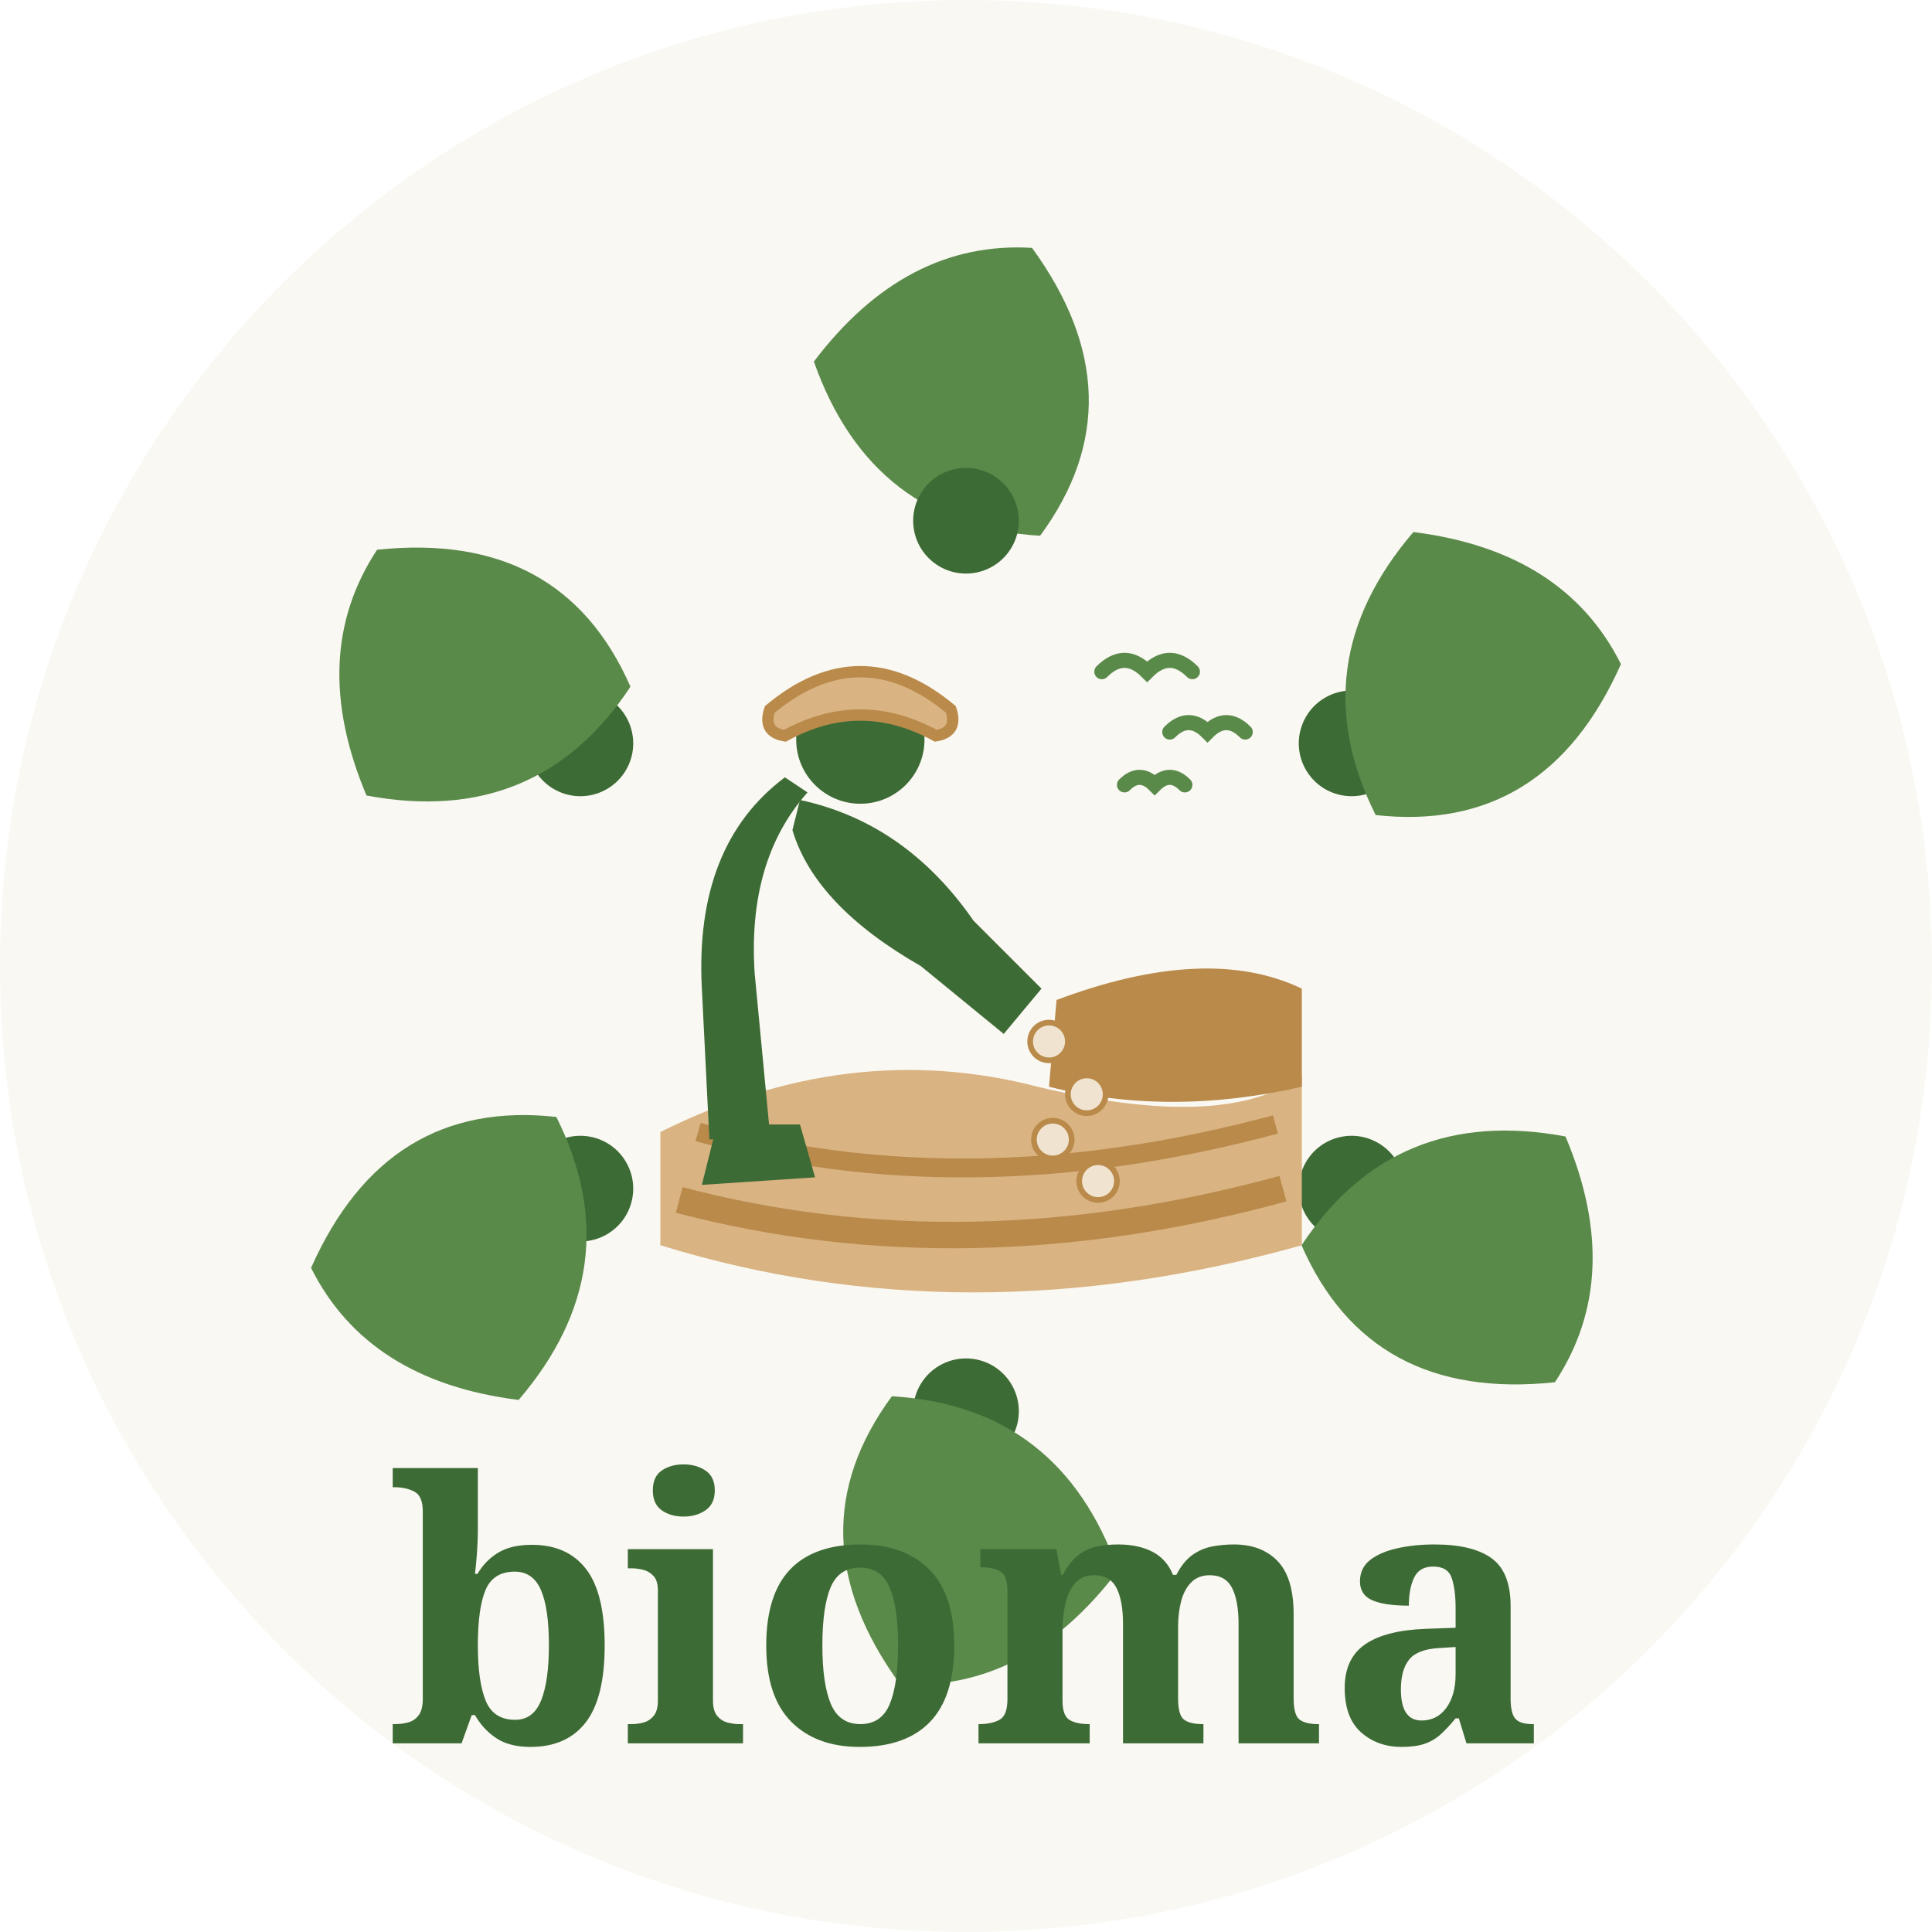
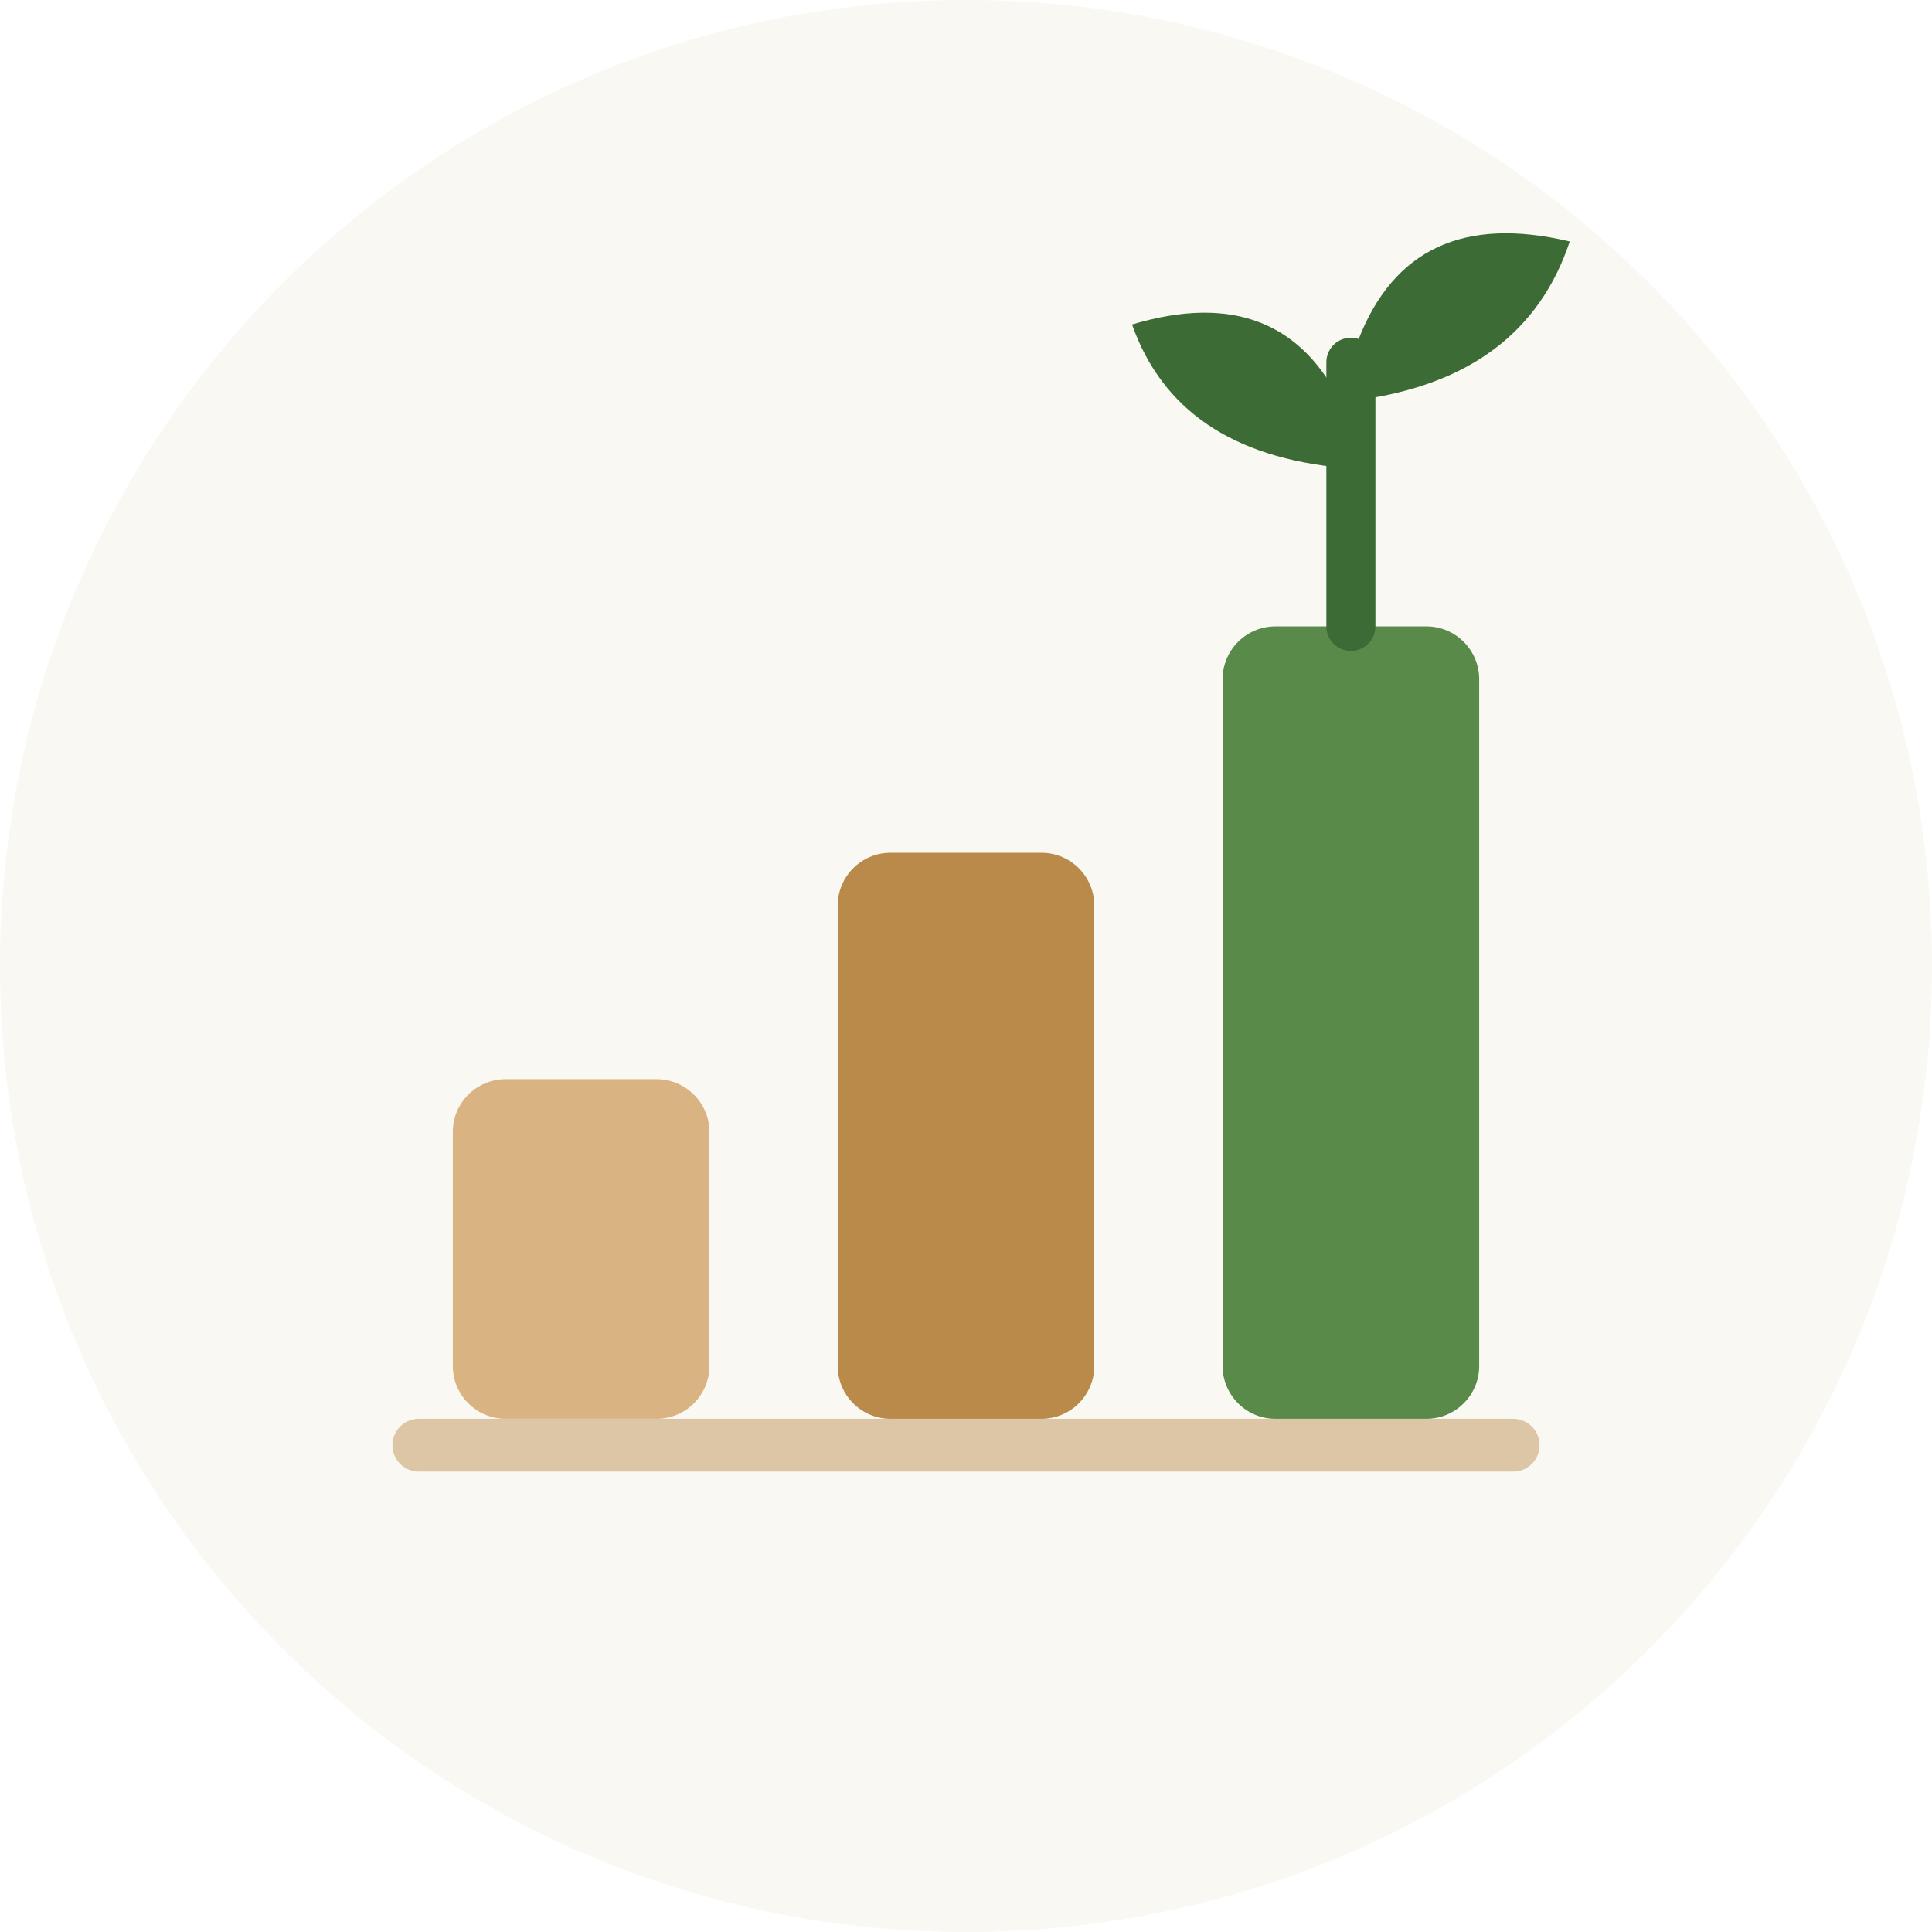
- <svg xmlns="http://www.w3.org/2000/svg" viewBox="0 0 512 512">
+ <svg xmlns="http://www.w3.org/2000/svg" viewBox="0 0 512 512" role="img" aria-label="AMA Gestión Económica">
  <circle cx="256" cy="256" r="256" fill="#faf8f2" />
-   <g fill="#5a8a4a">
-     <g transform="translate(256,256)">
-       <g transform="rotate(0)">
-         <path d="M0,-195 Q45,-175 40,-130 Q0,-110 -35,-140 Q-30,-180 0,-195Z" transform="rotate(30 0 -160)" />
-         <circle cx="0" cy="-118" r="14" fill="#3d6b35" transform="rotate(60 0 0)" />
-       </g>
-       <g transform="rotate(60)">
-         <path d="M0,-195 Q45,-175 40,-130 Q0,-110 -35,-140 Q-30,-180 0,-195Z" transform="rotate(30 0 -160)" />
-         <circle cx="0" cy="-118" r="14" fill="#3d6b35" transform="rotate(60 0 0)" />
-       </g>
-       <g transform="rotate(120)">
-         <path d="M0,-195 Q45,-175 40,-130 Q0,-110 -35,-140 Q-30,-180 0,-195Z" transform="rotate(30 0 -160)" />
-         <circle cx="0" cy="-118" r="14" fill="#3d6b35" transform="rotate(60 0 0)" />
-       </g>
-       <g transform="rotate(180)">
-         <path d="M0,-195 Q45,-175 40,-130 Q0,-110 -35,-140 Q-30,-180 0,-195Z" transform="rotate(30 0 -160)" />
-         <circle cx="0" cy="-118" r="14" fill="#3d6b35" transform="rotate(60 0 0)" />
-       </g>
-       <g transform="rotate(240)">
-         <path d="M0,-195 Q45,-175 40,-130 Q0,-110 -35,-140 Q-30,-180 0,-195Z" transform="rotate(30 0 -160)" />
-         <circle cx="0" cy="-118" r="14" fill="#3d6b35" transform="rotate(60 0 0)" />
-       </g>
-       <g transform="rotate(300)">
-         <path d="M0,-195 Q45,-175 40,-130 Q0,-110 -35,-140 Q-30,-180 0,-195Z" transform="rotate(30 0 -160)" />
-         <circle cx="0" cy="-118" r="14" fill="#3d6b35" transform="rotate(60 0 0)" />
-       </g>
-     </g>
-   </g>
-   <g>
-     <path d="M175 300 Q225 275 275 288 Q325 300 345 285 L345 330 Q256 355 175 330 Z" fill="#d9b382" />
-     <path d="M180 318 Q256 338 340 315" stroke="#b98a4a" stroke-width="7" fill="none" />
-     <path d="M185 300 Q256 320 338 298" stroke="#b98a4a" stroke-width="5" fill="none" />
-     <path d="M280 265 Q320 250 345 262 L345 288 Q310 296 278 288 Z" fill="#b98a4a" />
+   <rect x="104" y="376" width="304" height="14" rx="7" fill="#b98a4a" opacity=".45" />
+   <rect x="120" y="286" width="68" height="90" rx="14" fill="#d9b382" />
+   <rect x="222" y="226" width="68" height="150" rx="14" fill="#b98a4a" />
+   <rect x="324" y="166" width="68" height="210" rx="14" fill="#5a8a4a" />
+   <g fill="none" stroke="#3d6b35" stroke-width="13" stroke-linecap="round">
+     <path d="M358,166 V96" />
  </g>
  <g fill="#3d6b35">
-     <circle cx="228" cy="196" r="17" />
-     <path d="M214 210 Q198 228 200 258 L204 300 L188 302 L186 262 Q184 224 208 206 Z" />
-     <path d="M212 212 Q240 218 258 244 L276 262 L266 274 L244 256 Q216 240 210 220 Z" />
-     <path d="M190 298 L212 298 L216 312 L186 314 Z" />
+     <path d="M356,124 Q312,120 300,86 Q340,74 356,108 Z" />
+     <path d="M360,106 Q404,100 416,64 Q374,54 360,90 Z" />
  </g>
-   <path d="M204 188 Q228 168 252 188 Q254 194 248 195 Q228 184 208 195 Q202 194 204 188Z" fill="#d9b382" stroke="#b98a4a" stroke-width="3" />
-   <g fill="#f0e3d0" stroke="#b98a4a" stroke-width="1.5">
-     <circle cx="278" cy="276" r="5" />
-     <circle cx="288" cy="290" r="5" />
-     <circle cx="279" cy="302" r="5" />
-     <circle cx="291" cy="313" r="5" />
-   </g>
-   <g stroke="#5a8a4a" stroke-width="4" fill="none" stroke-linecap="round">
-     <path d="M292 178 Q298 172 304 178 Q310 172 316 178" />
-     <path d="M310 194 Q315 189 320 194 Q325 189 330 194" />
-     <path d="M298 208 Q302 204 306 208 Q310 204 314 208" />
-   </g>
-   <text x="256" y="462" text-anchor="middle" font-family="Georgia, serif" font-weight="bold" font-size="96" fill="#3d6b35">bioma</text>
</svg>
